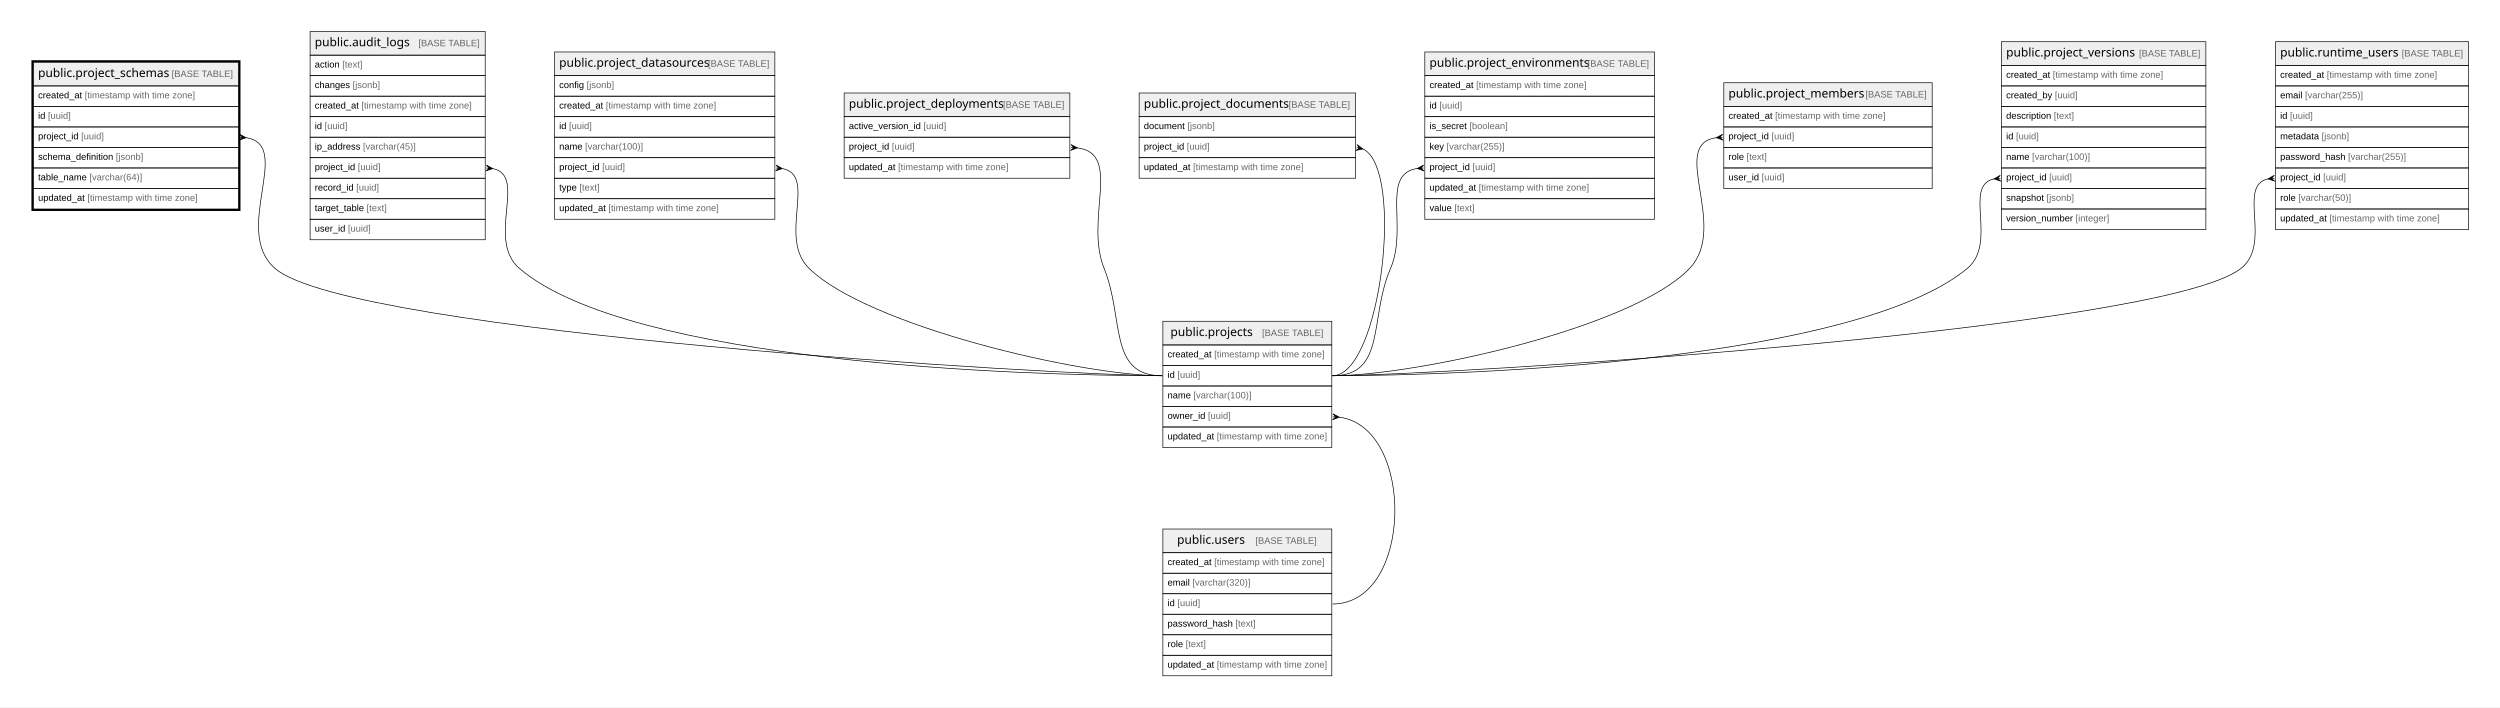
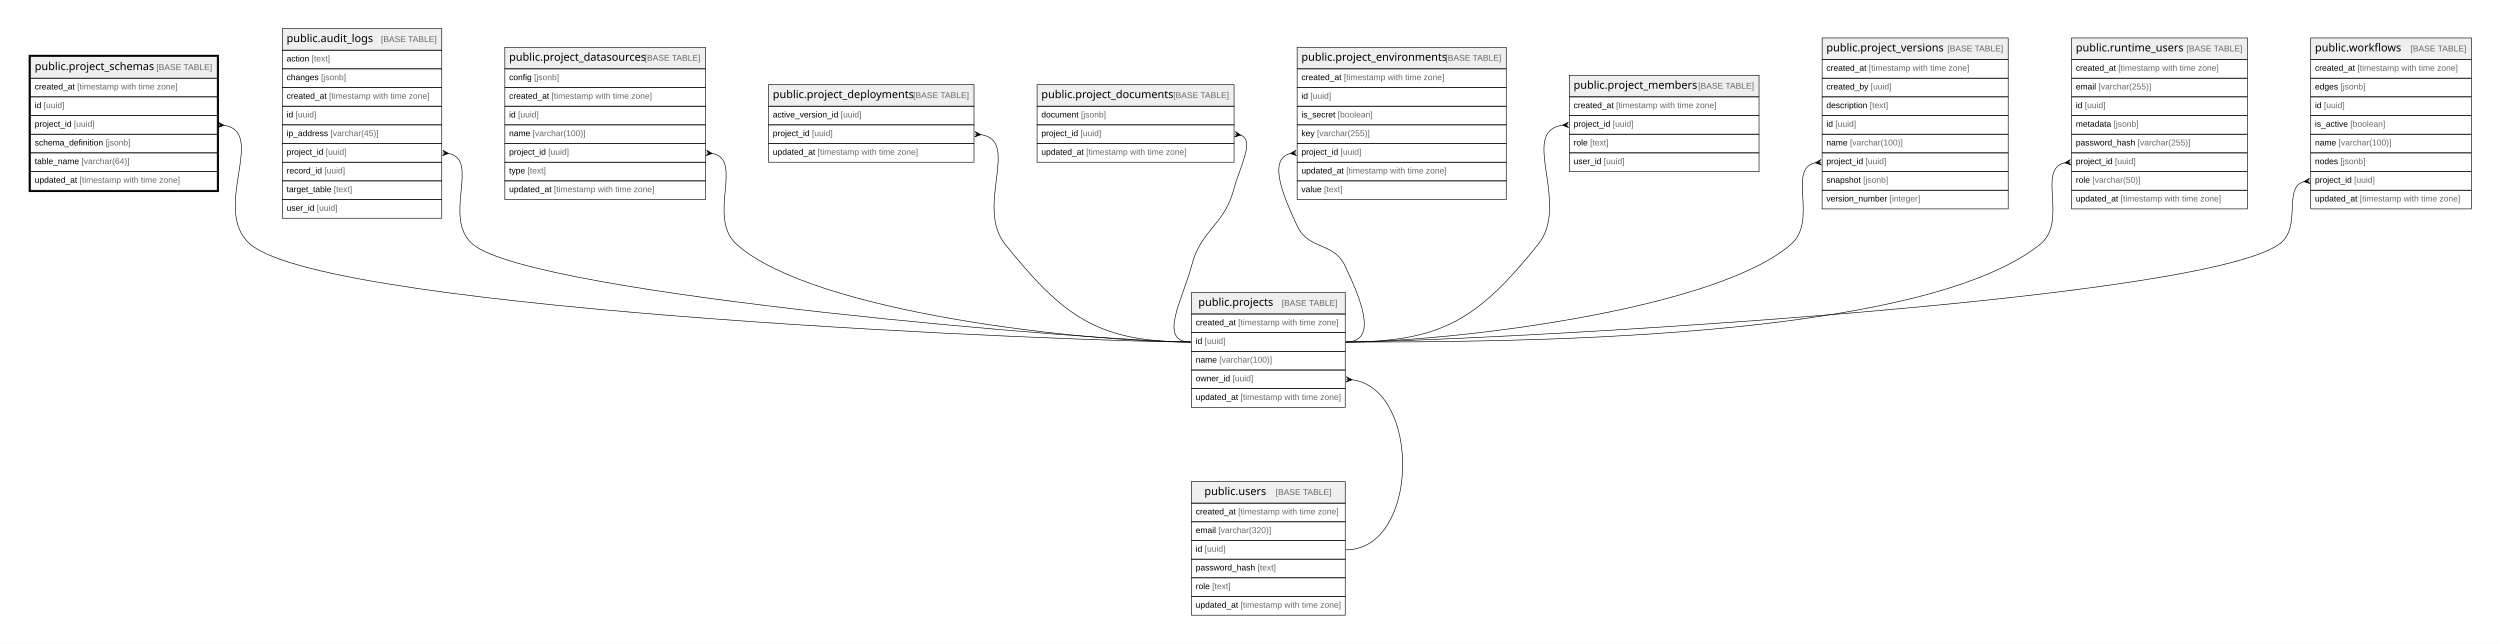
- <svg xmlns="http://www.w3.org/2000/svg" width="3754pt" height="1062pt" viewBox="0.00 0.00 3754.35 1062.00">
+ <svg xmlns="http://www.w3.org/2000/svg" width="4124pt" height="1062pt" viewBox="0.00 0.00 4123.85 1062.00">
  <g id="graph0" class="graph" transform="scale(1 1) rotate(0) translate(4 1058)">
-     <polygon fill="white" stroke="none" points="-4,4 -4,-1058 3750.35,-1058 3750.35,4 -4,4" />
+     <polygon fill="white" stroke="none" points="-4,4 -4,-1058 4119.85,-1058 4119.85,4 -4,4" />
    <g id="node1" class="node">
      <polygon fill="#efefef" stroke="none" points="46.2,-929 46.2,-964.6 354.13,-964.6 354.13,-929 46.2,-929" />
      <polygon fill="none" stroke="black" points="46.2,-929 46.2,-964.6 354.13,-964.6 354.13,-929 46.2,-929" />
      <text text-anchor="start" x="53.2" y="-942.4" font-family="Arial Bold" font-size="18.00">public.project_schemas</text>
      <text text-anchor="start" x="222.64" y="-942.4" font-family="Arial" font-size="14.00">    </text>
      <text text-anchor="start" x="253.76" y="-942.4" font-family="Arial" font-size="14.00" fill="#666666">[BASE TABLE]</text>
      <polygon fill="none" stroke="black" points="46.2,-898.2 46.2,-929 354.13,-929 354.13,-898.2 46.2,-898.2" />
      <text text-anchor="start" x="53.2" y="-910.4" font-family="Arial" font-size="14.00">created_at </text>
      <text text-anchor="start" x="123.25" y="-910.4" font-family="Arial" font-size="14.00" fill="#666666">[timestamp with time zone]</text>
      <polygon fill="none" stroke="black" points="46.2,-867.4 46.2,-898.2 354.13,-898.2 354.13,-867.4 46.2,-867.4" />
      <text text-anchor="start" x="53.2" y="-879.6" font-family="Arial" font-size="14.00">id </text>
      <text text-anchor="start" x="67.99" y="-879.6" font-family="Arial" font-size="14.00" fill="#666666">[uuid]</text>
      <polygon fill="none" stroke="black" points="46.2,-836.6 46.2,-867.4 354.13,-867.4 354.13,-836.6 46.2,-836.6" />
      <text text-anchor="start" x="53.2" y="-848.8" font-family="Arial" font-size="14.00">project_id </text>
      <text text-anchor="start" x="117.79" y="-848.8" font-family="Arial" font-size="14.00" fill="#666666">[uuid]</text>
      <polygon fill="none" stroke="black" points="46.2,-805.8 46.2,-836.6 354.13,-836.6 354.13,-805.8 46.2,-805.8" />
      <text text-anchor="start" x="53.2" y="-818" font-family="Arial" font-size="14.00">schema_definition </text>
      <text text-anchor="start" x="169.94" y="-818" font-family="Arial" font-size="14.00" fill="#666666">[jsonb]</text>
      <polygon fill="none" stroke="black" points="46.2,-775 46.2,-805.8 354.13,-805.8 354.13,-775 46.2,-775" />
      <text text-anchor="start" x="53.2" y="-787.2" font-family="Arial" font-size="14.00">table_name </text>
      <text text-anchor="start" x="130.25" y="-787.2" font-family="Arial" font-size="14.00" fill="#666666">[varchar(64)]</text>
      <polygon fill="none" stroke="black" points="46.2,-744.2 46.2,-775 354.13,-775 354.13,-744.2 46.2,-744.2" />
      <text text-anchor="start" x="53.2" y="-756.4" font-family="Arial" font-size="14.00">updated_at </text>
      <text text-anchor="start" x="127.16" y="-756.4" font-family="Arial" font-size="14.00" fill="#666666">[timestamp with time zone]</text>
      <polygon fill="none" stroke="black" stroke-width="3" points="44.7,-742.7 44.7,-966.1 355.63,-966.1 355.63,-742.7 44.7,-742.7" />
    </g>
    <g id="node2" class="node">
-       <polygon fill="#efefef" stroke="none" points="1742.33,-540 1742.33,-575.6 1996.01,-575.6 1996.01,-540 1742.33,-540" />
-       <polygon fill="none" stroke="black" points="1742.33,-540 1742.33,-575.6 1996.01,-575.6 1996.01,-540 1742.33,-540" />
-       <text text-anchor="start" x="1753.69" y="-553.4" font-family="Arial Bold" font-size="18.00">public.projects</text>
-       <text text-anchor="start" x="1860.16" y="-553.4" font-family="Arial" font-size="14.00">    </text>
-       <text text-anchor="start" x="1891.27" y="-553.4" font-family="Arial" font-size="14.00" fill="#666666">[BASE TABLE]</text>
-       <polygon fill="none" stroke="black" points="1742.33,-509.2 1742.33,-540 1996.01,-540 1996.01,-509.2 1742.33,-509.2" />
-       <text text-anchor="start" x="1749.33" y="-521.4" font-family="Arial" font-size="14.00">created_at </text>
-       <text text-anchor="start" x="1819.37" y="-521.4" font-family="Arial" font-size="14.00" fill="#666666">[timestamp with time zone]</text>
-       <polygon fill="none" stroke="black" points="1742.33,-478.4 1742.33,-509.2 1996.01,-509.2 1996.01,-478.4 1742.33,-478.4" />
-       <text text-anchor="start" x="1749.33" y="-490.6" font-family="Arial" font-size="14.00">id </text>
-       <text text-anchor="start" x="1764.11" y="-490.6" font-family="Arial" font-size="14.00" fill="#666666">[uuid]</text>
-       <polygon fill="none" stroke="black" points="1742.33,-447.6 1742.33,-478.4 1996.01,-478.4 1996.01,-447.6 1742.33,-447.6" />
-       <text text-anchor="start" x="1749.33" y="-459.8" font-family="Arial" font-size="14.00">name </text>
-       <text text-anchor="start" x="1788.24" y="-459.8" font-family="Arial" font-size="14.00" fill="#666666">[varchar(100)]</text>
-       <polygon fill="none" stroke="black" points="1742.33,-416.8 1742.33,-447.6 1996.01,-447.6 1996.01,-416.8 1742.33,-416.8" />
-       <text text-anchor="start" x="1749.33" y="-429" font-family="Arial" font-size="14.00">owner_id </text>
-       <text text-anchor="start" x="1810.03" y="-429" font-family="Arial" font-size="14.00" fill="#666666">[uuid]</text>
-       <polygon fill="none" stroke="black" points="1742.33,-386 1742.33,-416.8 1996.01,-416.8 1996.01,-386 1742.33,-386" />
-       <text text-anchor="start" x="1749.33" y="-398.2" font-family="Arial" font-size="14.00">updated_at </text>
-       <text text-anchor="start" x="1823.28" y="-398.2" font-family="Arial" font-size="14.00" fill="#666666">[timestamp with time zone]</text>
+       <polygon fill="#efefef" stroke="none" points="1961.33,-540 1961.33,-575.6 2215.01,-575.6 2215.01,-540 1961.33,-540" />
+       <polygon fill="none" stroke="black" points="1961.33,-540 1961.33,-575.6 2215.01,-575.6 2215.01,-540 1961.33,-540" />
+       <text text-anchor="start" x="1972.69" y="-553.4" font-family="Arial Bold" font-size="18.00">public.projects</text>
+       <text text-anchor="start" x="2079.16" y="-553.4" font-family="Arial" font-size="14.00">    </text>
+       <text text-anchor="start" x="2110.27" y="-553.4" font-family="Arial" font-size="14.00" fill="#666666">[BASE TABLE]</text>
+       <polygon fill="none" stroke="black" points="1961.33,-509.2 1961.33,-540 2215.01,-540 2215.01,-509.2 1961.33,-509.2" />
+       <text text-anchor="start" x="1968.33" y="-521.4" font-family="Arial" font-size="14.00">created_at </text>
+       <text text-anchor="start" x="2038.37" y="-521.4" font-family="Arial" font-size="14.00" fill="#666666">[timestamp with time zone]</text>
+       <polygon fill="none" stroke="black" points="1961.33,-478.4 1961.33,-509.2 2215.01,-509.2 2215.01,-478.4 1961.33,-478.4" />
+       <text text-anchor="start" x="1968.33" y="-490.6" font-family="Arial" font-size="14.00">id </text>
+       <text text-anchor="start" x="1983.11" y="-490.6" font-family="Arial" font-size="14.00" fill="#666666">[uuid]</text>
+       <polygon fill="none" stroke="black" points="1961.33,-447.6 1961.33,-478.4 2215.01,-478.4 2215.01,-447.6 1961.33,-447.6" />
+       <text text-anchor="start" x="1968.33" y="-459.8" font-family="Arial" font-size="14.00">name </text>
+       <text text-anchor="start" x="2007.24" y="-459.8" font-family="Arial" font-size="14.00" fill="#666666">[varchar(100)]</text>
+       <polygon fill="none" stroke="black" points="1961.33,-416.8 1961.33,-447.6 2215.01,-447.6 2215.01,-416.8 1961.33,-416.8" />
+       <text text-anchor="start" x="1968.33" y="-429" font-family="Arial" font-size="14.00">owner_id </text>
+       <text text-anchor="start" x="2029.03" y="-429" font-family="Arial" font-size="14.00" fill="#666666">[uuid]</text>
+       <polygon fill="none" stroke="black" points="1961.33,-386 1961.33,-416.8 2215.01,-416.8 2215.01,-386 1961.33,-386" />
+       <text text-anchor="start" x="1968.33" y="-398.2" font-family="Arial" font-size="14.00">updated_at </text>
+       <text text-anchor="start" x="2042.28" y="-398.2" font-family="Arial" font-size="14.00" fill="#666666">[timestamp with time zone]</text>
    </g>
    <g id="edge1" class="edge">
-       <path fill="none" stroke="black" d="M365.35,-851.32C437.64,-840.82 343.18,-711.73 409.17,-654.8 522.06,-557.41 1592.23,-493.8 1741.33,-493.8" />
+       <path fill="none" stroke="black" d="M365.35,-851.32C437.6,-840.78 342.7,-711.17 409.17,-654.8 541.32,-542.72 1787.05,-493.8 1960.33,-493.8" />
      <polygon fill="black" stroke="black" points="365.45,-851.31 355.17,-847.49 360.12,-851.67 355.8,-851.96 355.8,-851.96 355.8,-851.96 360.12,-851.67 355.77,-856.47 365.45,-851.31" />
    </g>
-     <g id="node11" class="node">
-       <polygon fill="#efefef" stroke="none" points="1742.33,-228 1742.33,-263.6 1996.01,-263.6 1996.01,-228 1742.33,-228" />
-       <polygon fill="none" stroke="black" points="1742.33,-228 1742.33,-263.6 1996.01,-263.6 1996.01,-228 1742.33,-228" />
-       <text text-anchor="start" x="1763.68" y="-241.4" font-family="Arial Bold" font-size="18.00">public.users</text>
-       <text text-anchor="start" x="1850.16" y="-241.4" font-family="Arial" font-size="14.00">    </text>
-       <text text-anchor="start" x="1881.28" y="-241.4" font-family="Arial" font-size="14.00" fill="#666666">[BASE TABLE]</text>
-       <polygon fill="none" stroke="black" points="1742.33,-197.2 1742.33,-228 1996.01,-228 1996.01,-197.2 1742.33,-197.2" />
-       <text text-anchor="start" x="1749.33" y="-209.4" font-family="Arial" font-size="14.00">created_at </text>
-       <text text-anchor="start" x="1819.37" y="-209.4" font-family="Arial" font-size="14.00" fill="#666666">[timestamp with time zone]</text>
-       <polygon fill="none" stroke="black" points="1742.33,-166.4 1742.33,-197.2 1996.01,-197.2 1996.01,-166.4 1742.33,-166.4" />
-       <text text-anchor="start" x="1749.33" y="-178.6" font-family="Arial" font-size="14.00">email </text>
-       <text text-anchor="start" x="1786.67" y="-178.6" font-family="Arial" font-size="14.00" fill="#666666">[varchar(320)]</text>
-       <polygon fill="none" stroke="black" points="1742.33,-135.6 1742.33,-166.4 1996.01,-166.4 1996.01,-135.6 1742.33,-135.6" />
-       <text text-anchor="start" x="1749.33" y="-147.8" font-family="Arial" font-size="14.00">id </text>
-       <text text-anchor="start" x="1764.11" y="-147.8" font-family="Arial" font-size="14.00" fill="#666666">[uuid]</text>
-       <polygon fill="none" stroke="black" points="1742.33,-104.8 1742.33,-135.6 1996.01,-135.6 1996.01,-104.8 1742.33,-104.8" />
-       <text text-anchor="start" x="1749.33" y="-117" font-family="Arial" font-size="14.00">password_hash </text>
-       <text text-anchor="start" x="1851.28" y="-117" font-family="Arial" font-size="14.00" fill="#666666">[text]</text>
-       <polygon fill="none" stroke="black" points="1742.33,-74 1742.33,-104.8 1996.01,-104.8 1996.01,-74 1742.33,-74" />
-       <text text-anchor="start" x="1749.33" y="-86.2" font-family="Arial" font-size="14.00">role </text>
-       <text text-anchor="start" x="1776.56" y="-86.2" font-family="Arial" font-size="14.00" fill="#666666">[text]</text>
-       <polygon fill="none" stroke="black" points="1742.33,-43.2 1742.33,-74 1996.01,-74 1996.01,-43.2 1742.33,-43.2" />
-       <text text-anchor="start" x="1749.33" y="-55.4" font-family="Arial" font-size="14.00">updated_at </text>
-       <text text-anchor="start" x="1823.28" y="-55.4" font-family="Arial" font-size="14.00" fill="#666666">[timestamp with time zone]</text>
-     </g>
-     <g id="edge10" class="edge">
-       <path fill="none" stroke="black" d="M2007.33,-431.54C2121.89,-416.5 2118.45,-151 1997.01,-151" />
-       <polygon fill="black" stroke="black" points="2007.32,-431.54 1997.05,-427.69 2002,-431.88 1997.68,-432.16 1997.68,-432.16 1997.68,-432.16 2002,-431.88 1997.63,-436.67 2007.32,-431.54" />
+     <g id="node12" class="node">
+       <polygon fill="#efefef" stroke="none" points="1961.33,-228 1961.33,-263.6 2215.01,-263.6 2215.01,-228 1961.33,-228" />
+       <polygon fill="none" stroke="black" points="1961.33,-228 1961.33,-263.6 2215.01,-263.6 2215.01,-228 1961.33,-228" />
+       <text text-anchor="start" x="1982.68" y="-241.4" font-family="Arial Bold" font-size="18.00">public.users</text>
+       <text text-anchor="start" x="2069.16" y="-241.4" font-family="Arial" font-size="14.00">    </text>
+       <text text-anchor="start" x="2100.28" y="-241.4" font-family="Arial" font-size="14.00" fill="#666666">[BASE TABLE]</text>
+       <polygon fill="none" stroke="black" points="1961.33,-197.2 1961.33,-228 2215.01,-228 2215.01,-197.2 1961.33,-197.2" />
+       <text text-anchor="start" x="1968.33" y="-209.4" font-family="Arial" font-size="14.00">created_at </text>
+       <text text-anchor="start" x="2038.37" y="-209.4" font-family="Arial" font-size="14.00" fill="#666666">[timestamp with time zone]</text>
+       <polygon fill="none" stroke="black" points="1961.33,-166.4 1961.33,-197.2 2215.01,-197.2 2215.01,-166.4 1961.33,-166.4" />
+       <text text-anchor="start" x="1968.33" y="-178.6" font-family="Arial" font-size="14.00">email </text>
+       <text text-anchor="start" x="2005.67" y="-178.6" font-family="Arial" font-size="14.00" fill="#666666">[varchar(320)]</text>
+       <polygon fill="none" stroke="black" points="1961.33,-135.6 1961.33,-166.4 2215.01,-166.4 2215.01,-135.6 1961.33,-135.6" />
+       <text text-anchor="start" x="1968.33" y="-147.8" font-family="Arial" font-size="14.00">id </text>
+       <text text-anchor="start" x="1983.11" y="-147.8" font-family="Arial" font-size="14.00" fill="#666666">[uuid]</text>
+       <polygon fill="none" stroke="black" points="1961.33,-104.8 1961.33,-135.6 2215.01,-135.6 2215.01,-104.8 1961.33,-104.8" />
+       <text text-anchor="start" x="1968.33" y="-117" font-family="Arial" font-size="14.00">password_hash </text>
+       <text text-anchor="start" x="2070.28" y="-117" font-family="Arial" font-size="14.00" fill="#666666">[text]</text>
+       <polygon fill="none" stroke="black" points="1961.33,-74 1961.33,-104.8 2215.01,-104.8 2215.01,-74 1961.33,-74" />
+       <text text-anchor="start" x="1968.33" y="-86.2" font-family="Arial" font-size="14.00">role </text>
+       <text text-anchor="start" x="1995.56" y="-86.2" font-family="Arial" font-size="14.00" fill="#666666">[text]</text>
+       <polygon fill="none" stroke="black" points="1961.33,-43.2 1961.33,-74 2215.01,-74 2215.01,-43.2 1961.33,-43.2" />
+       <text text-anchor="start" x="1968.33" y="-55.4" font-family="Arial" font-size="14.00">updated_at </text>
+       <text text-anchor="start" x="2042.28" y="-55.4" font-family="Arial" font-size="14.00" fill="#666666">[timestamp with time zone]</text>
+     </g>
+     <g id="edge11" class="edge">
+       <path fill="none" stroke="black" d="M2226.33,-431.54C2340.89,-416.5 2337.45,-151 2216.01,-151" />
+       <polygon fill="black" stroke="black" points="2226.32,-431.54 2216.05,-427.69 2221,-431.88 2216.68,-432.16 2216.68,-432.16 2216.68,-432.16 2221,-431.88 2216.63,-436.67 2226.32,-431.54" />
    </g>
    <g id="node3" class="node">
      <polygon fill="#efefef" stroke="none" points="461.68,-975.2 461.68,-1010.8 724.66,-1010.8 724.66,-975.2 461.68,-975.2" />
      <polygon fill="none" stroke="black" points="461.68,-975.2 461.68,-1010.8 724.66,-1010.8 724.66,-975.2 461.68,-975.2" />
      <text text-anchor="start" x="468.68" y="-988.6" font-family="Arial Bold" font-size="18.00">public.audit_logs</text>
      <text text-anchor="start" x="593.17" y="-988.6" font-family="Arial" font-size="14.00">    </text>
      <text text-anchor="start" x="624.28" y="-988.6" font-family="Arial" font-size="14.00" fill="#666666">[BASE TABLE]</text>
      <polygon fill="none" stroke="black" points="461.68,-944.4 461.68,-975.2 724.66,-975.2 724.66,-944.4 461.68,-944.4" />
      <text text-anchor="start" x="468.68" y="-956.6" font-family="Arial" font-size="14.00">action </text>
      <text text-anchor="start" x="509.93" y="-956.6" font-family="Arial" font-size="14.00" fill="#666666">[text]</text>
      <polygon fill="none" stroke="black" points="461.68,-913.6 461.68,-944.4 724.66,-944.4 724.66,-913.6 461.68,-913.6" />
      <text text-anchor="start" x="468.68" y="-925.8" font-family="Arial" font-size="14.00">changes </text>
      <text text-anchor="start" x="525.5" y="-925.8" font-family="Arial" font-size="14.00" fill="#666666">[jsonb]</text>
      <polygon fill="none" stroke="black" points="461.68,-882.8 461.68,-913.6 724.66,-913.6 724.66,-882.8 461.68,-882.8" />
      <text text-anchor="start" x="468.68" y="-895" font-family="Arial" font-size="14.00">created_at </text>
      <text text-anchor="start" x="538.73" y="-895" font-family="Arial" font-size="14.00" fill="#666666">[timestamp with time zone]</text>
      <polygon fill="none" stroke="black" points="461.68,-852 461.68,-882.8 724.66,-882.8 724.66,-852 461.68,-852" />
      <text text-anchor="start" x="468.68" y="-864.2" font-family="Arial" font-size="14.00">id </text>
      <text text-anchor="start" x="483.46" y="-864.2" font-family="Arial" font-size="14.00" fill="#666666">[uuid]</text>
      <polygon fill="none" stroke="black" points="461.68,-821.2 461.68,-852 724.66,-852 724.66,-821.2 461.68,-821.2" />
      <text text-anchor="start" x="468.68" y="-833.4" font-family="Arial" font-size="14.00">ip_address </text>
      <text text-anchor="start" x="541.06" y="-833.4" font-family="Arial" font-size="14.00" fill="#666666">[varchar(45)]</text>
      <polygon fill="none" stroke="black" points="461.68,-790.4 461.68,-821.2 724.66,-821.2 724.66,-790.4 461.68,-790.4" />
      <text text-anchor="start" x="468.68" y="-802.6" font-family="Arial" font-size="14.00">project_id </text>
      <text text-anchor="start" x="533.27" y="-802.6" font-family="Arial" font-size="14.00" fill="#666666">[uuid]</text>
      <polygon fill="none" stroke="black" points="461.68,-759.6 461.68,-790.4 724.66,-790.4 724.66,-759.6 461.68,-759.6" />
      <text text-anchor="start" x="468.68" y="-771.8" font-family="Arial" font-size="14.00">record_id </text>
      <text text-anchor="start" x="530.93" y="-771.8" font-family="Arial" font-size="14.00" fill="#666666">[uuid]</text>
      <polygon fill="none" stroke="black" points="461.68,-728.8 461.68,-759.6 724.66,-759.6 724.66,-728.8 461.68,-728.8" />
      <text text-anchor="start" x="468.68" y="-741" font-family="Arial" font-size="14.00">target_table </text>
      <text text-anchor="start" x="546.51" y="-741" font-family="Arial" font-size="14.00" fill="#666666">[text]</text>
      <polygon fill="none" stroke="black" points="461.68,-698 461.68,-728.8 724.66,-728.8 724.66,-698 461.68,-698" />
      <text text-anchor="start" x="468.68" y="-710.2" font-family="Arial" font-size="14.00">user_id </text>
      <text text-anchor="start" x="518.48" y="-710.2" font-family="Arial" font-size="14.00" fill="#666666">[uuid]</text>
    </g>
    <g id="edge2" class="edge">
-       <path fill="none" stroke="black" d="M736.01,-804.88C788.7,-794.49 725.29,-698.23 776.17,-654.8 941.54,-513.62 1523.88,-493.8 1741.33,-493.8" />
-       <polygon fill="black" stroke="black" points="735.95,-804.89 725.59,-801.29 730.64,-805.36 726.32,-805.74 726.32,-805.74 726.32,-805.74 730.64,-805.36 726.39,-810.25 735.95,-804.89" />
+       <path fill="none" stroke="black" d="M736,-804.88C788.63,-794.4 724.64,-697.46 776.17,-654.8 878.44,-570.12 1827.54,-493.8 1960.33,-493.8" />
+       <polygon fill="black" stroke="black" points="735.95,-804.88 725.59,-801.29 730.64,-805.36 726.32,-805.74 726.32,-805.74 726.32,-805.74 730.64,-805.36 726.39,-810.25 735.95,-804.88" />
    </g>
    <g id="node4" class="node">
      <polygon fill="#efefef" stroke="none" points="828.71,-944.4 828.71,-980 1159.63,-980 1159.63,-944.4 828.71,-944.4" />
      <polygon fill="none" stroke="black" points="828.71,-944.4 828.71,-980 1159.63,-980 1159.63,-944.4 828.71,-944.4" />
      <text text-anchor="start" x="835.71" y="-957.8" font-family="Arial Bold" font-size="18.00">public.project_datasources</text>
      <text text-anchor="start" x="1028.14" y="-957.8" font-family="Arial" font-size="14.00">    </text>
      <text text-anchor="start" x="1059.25" y="-957.8" font-family="Arial" font-size="14.00" fill="#666666">[BASE TABLE]</text>
      <polygon fill="none" stroke="black" points="828.71,-913.6 828.71,-944.4 1159.63,-944.4 1159.63,-913.6 828.71,-913.6" />
      <text text-anchor="start" x="835.71" y="-925.8" font-family="Arial" font-size="14.00">config </text>
      <text text-anchor="start" x="876.96" y="-925.8" font-family="Arial" font-size="14.00" fill="#666666">[jsonb]</text>
      <polygon fill="none" stroke="black" points="828.71,-882.8 828.71,-913.6 1159.63,-913.6 1159.63,-882.8 828.71,-882.8" />
      <text text-anchor="start" x="835.71" y="-895" font-family="Arial" font-size="14.00">created_at </text>
      <text text-anchor="start" x="905.76" y="-895" font-family="Arial" font-size="14.00" fill="#666666">[timestamp with time zone]</text>
      <polygon fill="none" stroke="black" points="828.71,-852 828.71,-882.8 1159.63,-882.8 1159.63,-852 828.71,-852" />
      <text text-anchor="start" x="835.71" y="-864.2" font-family="Arial" font-size="14.00">id </text>
      <text text-anchor="start" x="850.49" y="-864.2" font-family="Arial" font-size="14.00" fill="#666666">[uuid]</text>
      <polygon fill="none" stroke="black" points="828.71,-821.2 828.71,-852 1159.63,-852 1159.63,-821.2 828.71,-821.2" />
      <text text-anchor="start" x="835.71" y="-833.4" font-family="Arial" font-size="14.00">name </text>
      <text text-anchor="start" x="874.62" y="-833.4" font-family="Arial" font-size="14.00" fill="#666666">[varchar(100)]</text>
      <polygon fill="none" stroke="black" points="828.71,-790.4 828.71,-821.2 1159.63,-821.2 1159.63,-790.4 828.71,-790.4" />
      <text text-anchor="start" x="835.71" y="-802.6" font-family="Arial" font-size="14.00">project_id </text>
      <text text-anchor="start" x="900.3" y="-802.6" font-family="Arial" font-size="14.00" fill="#666666">[uuid]</text>
      <polygon fill="none" stroke="black" points="828.71,-759.6 828.71,-790.4 1159.63,-790.4 1159.63,-759.6 828.71,-759.6" />
      <text text-anchor="start" x="835.71" y="-771.8" font-family="Arial" font-size="14.00">type </text>
      <text text-anchor="start" x="866.06" y="-771.8" font-family="Arial" font-size="14.00" fill="#666666">[text]</text>
      <polygon fill="none" stroke="black" points="828.71,-728.8 828.71,-759.6 1159.63,-759.6 1159.63,-728.8 828.71,-728.8" />
      <text text-anchor="start" x="835.71" y="-741" font-family="Arial" font-size="14.00">updated_at </text>
      <text text-anchor="start" x="909.67" y="-741" font-family="Arial" font-size="14.00" fill="#666666">[timestamp with time zone]</text>
    </g>
    <g id="edge3" class="edge">
-       <path fill="none" stroke="black" d="M1171.01,-804.91C1224,-794.84 1163.2,-701.43 1211.17,-654.8 1299.45,-568.97 1618.2,-493.8 1741.33,-493.8" />
-       <polygon fill="black" stroke="black" points="1170.92,-804.92 1160.58,-801.29 1165.61,-805.37 1161.29,-805.74 1161.29,-805.74 1161.29,-805.74 1165.61,-805.37 1161.34,-810.26 1170.92,-804.92" />
+       <path fill="none" stroke="black" d="M1170.99,-804.89C1223.79,-794.61 1161.3,-699.4 1211.17,-654.8 1338.08,-541.28 1790.05,-493.8 1960.33,-493.8" />
+       <polygon fill="black" stroke="black" points="1170.92,-804.9 1160.57,-801.29 1165.61,-805.36 1161.29,-805.74 1161.29,-805.74 1161.29,-805.74 1165.61,-805.36 1161.35,-810.25 1170.92,-804.9" />
    </g>
    <g id="node5" class="node">
      <polygon fill="#efefef" stroke="none" points="1263.7,-882.8 1263.7,-918.4 1602.64,-918.4 1602.64,-882.8 1263.7,-882.8" />
      <polygon fill="none" stroke="black" points="1263.7,-882.8 1263.7,-918.4 1602.64,-918.4 1602.64,-882.8 1263.7,-882.8" />
      <text text-anchor="start" x="1270.7" y="-896.2" font-family="Arial Bold" font-size="18.00">public.project_deployments</text>
      <text text-anchor="start" x="1471.15" y="-896.2" font-family="Arial" font-size="14.00">    </text>
      <text text-anchor="start" x="1502.27" y="-896.2" font-family="Arial" font-size="14.00" fill="#666666">[BASE TABLE]</text>
      <polygon fill="none" stroke="black" points="1263.7,-852 1263.7,-882.8 1602.64,-882.8 1602.64,-852 1263.7,-852" />
      <text text-anchor="start" x="1270.7" y="-864.2" font-family="Arial" font-size="14.00">active_version_id </text>
      <text text-anchor="start" x="1382.76" y="-864.2" font-family="Arial" font-size="14.00" fill="#666666">[uuid]</text>
      <polygon fill="none" stroke="black" points="1263.7,-821.2 1263.7,-852 1602.64,-852 1602.64,-821.2 1263.7,-821.2" />
      <text text-anchor="start" x="1270.7" y="-833.4" font-family="Arial" font-size="14.00">project_id </text>
      <text text-anchor="start" x="1335.29" y="-833.4" font-family="Arial" font-size="14.00" fill="#666666">[uuid]</text>
      <polygon fill="none" stroke="black" points="1263.7,-790.4 1263.7,-821.2 1602.64,-821.2 1602.64,-790.4 1263.7,-790.4" />
      <text text-anchor="start" x="1270.7" y="-802.6" font-family="Arial" font-size="14.00">updated_at </text>
      <text text-anchor="start" x="1344.65" y="-802.6" font-family="Arial" font-size="14.00" fill="#666666">[timestamp with time zone]</text>
    </g>
    <g id="edge4" class="edge">
-       <path fill="none" stroke="black" d="M1613.64,-836.03C1682.12,-827.71 1624.13,-729.23 1654.17,-654.8 1684.62,-579.35 1659.96,-493.8 1741.33,-493.8" />
-       <polygon fill="black" stroke="black" points="1613.96,-836.02 1603.72,-832.09 1608.63,-836.32 1604.31,-836.56 1604.31,-836.56 1604.31,-836.56 1608.63,-836.32 1604.23,-841.07 1613.96,-836.02" />
+       <path fill="none" stroke="black" d="M1613.94,-835.91C1680.05,-826.23 1603.87,-717.14 1654.17,-654.8 1750.7,-535.15 1806.59,-493.8 1960.33,-493.8" />
+       <polygon fill="black" stroke="black" points="1613.95,-835.91 1603.67,-832.09 1608.63,-836.27 1604.3,-836.56 1604.3,-836.56 1604.3,-836.56 1608.63,-836.27 1604.27,-841.07 1613.95,-835.91" />
    </g>
    <g id="node6" class="node">
      <polygon fill="#efefef" stroke="none" points="1706.7,-882.8 1706.7,-918.4 2031.64,-918.4 2031.64,-882.8 1706.7,-882.8" />
      <polygon fill="none" stroke="black" points="1706.7,-882.8 1706.7,-918.4 2031.64,-918.4 2031.64,-882.8 1706.7,-882.8" />
      <text text-anchor="start" x="1713.7" y="-896.2" font-family="Arial Bold" font-size="18.00">public.project_documents</text>
      <text text-anchor="start" x="1900.15" y="-896.2" font-family="Arial" font-size="14.00">    </text>
      <text text-anchor="start" x="1931.26" y="-896.2" font-family="Arial" font-size="14.00" fill="#666666">[BASE TABLE]</text>
      <polygon fill="none" stroke="black" points="1706.7,-852 1706.7,-882.8 2031.64,-882.8 2031.64,-852 1706.7,-852" />
      <text text-anchor="start" x="1713.7" y="-864.2" font-family="Arial" font-size="14.00">document </text>
      <text text-anchor="start" x="1779.07" y="-864.2" font-family="Arial" font-size="14.00" fill="#666666">[jsonb]</text>
      <polygon fill="none" stroke="black" points="1706.7,-821.2 1706.7,-852 2031.64,-852 2031.64,-821.2 1706.7,-821.2" />
      <text text-anchor="start" x="1713.7" y="-833.4" font-family="Arial" font-size="14.00">project_id </text>
      <text text-anchor="start" x="1778.29" y="-833.4" font-family="Arial" font-size="14.00" fill="#666666">[uuid]</text>
      <polygon fill="none" stroke="black" points="1706.7,-790.4 1706.7,-821.2 2031.64,-821.2 2031.64,-790.4 1706.7,-790.4" />
      <text text-anchor="start" x="1713.7" y="-802.6" font-family="Arial" font-size="14.00">updated_at </text>
      <text text-anchor="start" x="1787.65" y="-802.6" font-family="Arial" font-size="14.00" fill="#666666">[timestamp with time zone]</text>
    </g>
    <g id="edge5" class="edge">
-       <path fill="none" stroke="black" d="M2042.67,-834.41C2105.79,-805.22 2070.01,-493.8 1997.01,-493.8" />
-       <polygon fill="black" stroke="black" points="2042.73,-834.4 2032,-832.13 2037.52,-835.53 2033.29,-836.46 2033.29,-836.46 2033.29,-836.46 2037.52,-835.53 2033.92,-840.93 2042.73,-834.4" />
+       <path fill="none" stroke="black" d="M2042.66,-835.09C2066.36,-826.38 2040.68,-781.74 2031.64,-747.2 2015.16,-684.26 1977.71,-681.77 1961.33,-618.8 1947.34,-565.03 1904.77,-493.8 1960.33,-493.8" />
+       <polygon fill="black" stroke="black" points="2042.86,-835.06 2032.3,-832.1 2037.58,-835.85 2033.3,-836.5 2033.3,-836.5 2033.3,-836.5 2037.58,-835.85 2033.64,-841 2042.86,-835.06" />
    </g>
    <g id="node7" class="node">
      <polygon fill="#efefef" stroke="none" points="2135.7,-944.4 2135.7,-980 2480.63,-980 2480.63,-944.4 2135.7,-944.4" />
      <polygon fill="none" stroke="black" points="2135.7,-944.4 2135.7,-980 2480.63,-980 2480.63,-944.4 2135.7,-944.4" />
      <text text-anchor="start" x="2142.7" y="-957.8" font-family="Arial Bold" font-size="18.00">public.project_environments</text>
      <text text-anchor="start" x="2349.15" y="-957.8" font-family="Arial" font-size="14.00">    </text>
      <text text-anchor="start" x="2380.26" y="-957.8" font-family="Arial" font-size="14.00" fill="#666666">[BASE TABLE]</text>
      <polygon fill="none" stroke="black" points="2135.7,-913.6 2135.7,-944.4 2480.63,-944.4 2480.63,-913.6 2135.7,-913.6" />
      <text text-anchor="start" x="2142.7" y="-925.8" font-family="Arial" font-size="14.00">created_at </text>
      <text text-anchor="start" x="2212.75" y="-925.8" font-family="Arial" font-size="14.00" fill="#666666">[timestamp with time zone]</text>
      <polygon fill="none" stroke="black" points="2135.7,-882.8 2135.7,-913.6 2480.63,-913.6 2480.63,-882.8 2135.7,-882.8" />
      <text text-anchor="start" x="2142.7" y="-895" font-family="Arial" font-size="14.00">id </text>
      <text text-anchor="start" x="2157.49" y="-895" font-family="Arial" font-size="14.00" fill="#666666">[uuid]</text>
      <polygon fill="none" stroke="black" points="2135.7,-852 2135.7,-882.8 2480.63,-882.8 2480.63,-852 2135.7,-852" />
      <text text-anchor="start" x="2142.7" y="-864.2" font-family="Arial" font-size="14.00">is_secret </text>
      <text text-anchor="start" x="2202.61" y="-864.2" font-family="Arial" font-size="14.00" fill="#666666">[boolean]</text>
      <polygon fill="none" stroke="black" points="2135.7,-821.2 2135.7,-852 2480.63,-852 2480.63,-821.2 2135.7,-821.2" />
      <text text-anchor="start" x="2142.7" y="-833.4" font-family="Arial" font-size="14.00">key </text>
      <text text-anchor="start" x="2168.37" y="-833.4" font-family="Arial" font-size="14.00" fill="#666666">[varchar(255)]</text>
      <polygon fill="none" stroke="black" points="2135.7,-790.4 2135.7,-821.2 2480.63,-821.2 2480.63,-790.4 2135.7,-790.4" />
      <text text-anchor="start" x="2142.7" y="-802.6" font-family="Arial" font-size="14.00">project_id </text>
      <text text-anchor="start" x="2207.29" y="-802.6" font-family="Arial" font-size="14.00" fill="#666666">[uuid]</text>
      <polygon fill="none" stroke="black" points="2135.7,-759.6 2135.7,-790.4 2480.63,-790.4 2480.63,-759.6 2135.7,-759.6" />
      <text text-anchor="start" x="2142.7" y="-771.8" font-family="Arial" font-size="14.00">updated_at </text>
      <text text-anchor="start" x="2216.66" y="-771.8" font-family="Arial" font-size="14.00" fill="#666666">[timestamp with time zone]</text>
      <polygon fill="none" stroke="black" points="2135.7,-728.8 2135.7,-759.6 2480.63,-759.6 2480.63,-728.8 2135.7,-728.8" />
      <text text-anchor="start" x="2142.7" y="-741" font-family="Arial" font-size="14.00">value </text>
      <text text-anchor="start" x="2180.06" y="-741" font-family="Arial" font-size="14.00" fill="#666666">[text]</text>
    </g>
    <g id="edge6" class="edge">
-       <path fill="none" stroke="black" d="M2124.47,-805.1C2068.82,-796.78 2110.86,-716.29 2084.17,-654.8 2051.77,-580.16 2078.38,-493.8 1997.01,-493.8" />
-       <polygon fill="black" stroke="black" points="2124.39,-805.09 2134.06,-810.27 2129.71,-805.46 2134.03,-805.75 2134.03,-805.75 2134.03,-805.75 2129.71,-805.46 2134.67,-801.29 2124.39,-805.09" />
+       <path fill="none" stroke="black" d="M2124.66,-804.77C2085.69,-795.81 2114.56,-730.55 2135.7,-685.6 2155.31,-643.9 2195.4,-660.51 2215.01,-618.8 2238.64,-568.52 2271.56,-493.8 2216.01,-493.8" />
+       <polygon fill="black" stroke="black" points="2124.42,-804.74 2133.91,-810.24 2129.73,-805.29 2134.03,-805.73 2134.03,-805.73 2134.03,-805.73 2129.73,-805.29 2134.83,-801.29 2124.42,-804.74" />
    </g>
    <g id="node8" class="node">
      <polygon fill="#efefef" stroke="none" points="2584.7,-898.2 2584.7,-933.8 2897.63,-933.8 2897.63,-898.2 2584.7,-898.2" />
      <polygon fill="none" stroke="black" points="2584.7,-898.2 2584.7,-933.8 2897.63,-933.8 2897.63,-898.2 2584.7,-898.2" />
      <text text-anchor="start" x="2591.7" y="-911.6" font-family="Arial Bold" font-size="18.00">public.project_members</text>
      <text text-anchor="start" x="2766.14" y="-911.6" font-family="Arial" font-size="14.00">    </text>
      <text text-anchor="start" x="2797.26" y="-911.6" font-family="Arial" font-size="14.00" fill="#666666">[BASE TABLE]</text>
      <polygon fill="none" stroke="black" points="2584.7,-867.4 2584.7,-898.2 2897.63,-898.2 2897.63,-867.4 2584.7,-867.4" />
      <text text-anchor="start" x="2591.7" y="-879.6" font-family="Arial" font-size="14.00">created_at </text>
      <text text-anchor="start" x="2661.75" y="-879.6" font-family="Arial" font-size="14.00" fill="#666666">[timestamp with time zone]</text>
      <polygon fill="none" stroke="black" points="2584.7,-836.6 2584.7,-867.4 2897.63,-867.4 2897.63,-836.6 2584.7,-836.6" />
      <text text-anchor="start" x="2591.7" y="-848.8" font-family="Arial" font-size="14.00">project_id </text>
      <text text-anchor="start" x="2656.29" y="-848.8" font-family="Arial" font-size="14.00" fill="#666666">[uuid]</text>
      <polygon fill="none" stroke="black" points="2584.7,-805.8 2584.7,-836.6 2897.63,-836.6 2897.63,-805.8 2584.7,-805.8" />
      <text text-anchor="start" x="2591.7" y="-818" font-family="Arial" font-size="14.00">role </text>
      <text text-anchor="start" x="2618.93" y="-818" font-family="Arial" font-size="14.00" fill="#666666">[text]</text>
      <polygon fill="none" stroke="black" points="2584.7,-775 2584.7,-805.8 2897.63,-805.8 2897.63,-775 2584.7,-775" />
      <text text-anchor="start" x="2591.7" y="-787.2" font-family="Arial" font-size="14.00">user_id </text>
      <text text-anchor="start" x="2641.51" y="-787.2" font-family="Arial" font-size="14.00" fill="#666666">[uuid]</text>
    </g>
    <g id="edge7" class="edge">
-       <path fill="none" stroke="black" d="M2573.52,-851.35C2501.36,-841.29 2593.25,-717.39 2533.17,-654.8 2447.02,-565.06 2121.41,-493.8 1997.01,-493.8" />
-       <polygon fill="black" stroke="black" points="2573.39,-851.34 2583.08,-856.47 2578.71,-851.68 2583.03,-851.96 2583.03,-851.96 2583.03,-851.96 2578.71,-851.68 2583.65,-847.49 2573.39,-851.34" />
+       <path fill="none" stroke="black" d="M2573.49,-851.37C2500.89,-841.71 2587.45,-722.49 2533.17,-654.8 2434.26,-531.48 2374.09,-493.8 2216.01,-493.8" />
+       <polygon fill="black" stroke="black" points="2573.38,-851.37 2583.09,-856.47 2578.71,-851.69 2583.03,-851.96 2583.03,-851.96 2583.03,-851.96 2578.71,-851.69 2583.64,-847.49 2573.38,-851.37" />
    </g>
    <g id="node9" class="node">
      <polygon fill="#efefef" stroke="none" points="3001.69,-959.8 3001.69,-995.4 3308.64,-995.4 3308.64,-959.8 3001.69,-959.8" />
      <polygon fill="none" stroke="black" points="3001.69,-959.8 3001.69,-995.4 3308.64,-995.4 3308.64,-959.8 3001.69,-959.8" />
      <text text-anchor="start" x="3008.69" y="-973.2" font-family="Arial Bold" font-size="18.00">public.project_versions</text>
      <text text-anchor="start" x="3177.15" y="-973.2" font-family="Arial" font-size="14.00">    </text>
      <text text-anchor="start" x="3208.27" y="-973.2" font-family="Arial" font-size="14.00" fill="#666666">[BASE TABLE]</text>
      <polygon fill="none" stroke="black" points="3001.69,-929 3001.69,-959.8 3308.64,-959.8 3308.64,-929 3001.69,-929" />
      <text text-anchor="start" x="3008.69" y="-941.2" font-family="Arial" font-size="14.00">created_at </text>
      <text text-anchor="start" x="3078.74" y="-941.2" font-family="Arial" font-size="14.00" fill="#666666">[timestamp with time zone]</text>
      <polygon fill="none" stroke="black" points="3001.69,-898.2 3001.69,-929 3308.64,-929 3308.64,-898.2 3001.69,-898.2" />
      <text text-anchor="start" x="3008.69" y="-910.4" font-family="Arial" font-size="14.00">created_by </text>
      <text text-anchor="start" x="3081.85" y="-910.4" font-family="Arial" font-size="14.00" fill="#666666">[uuid]</text>
      <polygon fill="none" stroke="black" points="3001.69,-867.4 3001.69,-898.2 3308.64,-898.2 3308.64,-867.4 3001.69,-867.4" />
      <text text-anchor="start" x="3008.69" y="-879.6" font-family="Arial" font-size="14.00">description </text>
      <text text-anchor="start" x="3080.28" y="-879.6" font-family="Arial" font-size="14.00" fill="#666666">[text]</text>
      <polygon fill="none" stroke="black" points="3001.69,-836.6 3001.69,-867.4 3308.64,-867.4 3308.64,-836.6 3001.69,-836.6" />
      <text text-anchor="start" x="3008.69" y="-848.8" font-family="Arial" font-size="14.00">id </text>
      <text text-anchor="start" x="3023.48" y="-848.8" font-family="Arial" font-size="14.00" fill="#666666">[uuid]</text>
      <polygon fill="none" stroke="black" points="3001.69,-805.8 3001.69,-836.6 3308.64,-836.6 3308.64,-805.8 3001.69,-805.8" />
      <text text-anchor="start" x="3008.69" y="-818" font-family="Arial" font-size="14.00">name </text>
      <text text-anchor="start" x="3047.6" y="-818" font-family="Arial" font-size="14.00" fill="#666666">[varchar(100)]</text>
      <polygon fill="none" stroke="black" points="3001.69,-775 3001.69,-805.8 3308.64,-805.8 3308.64,-775 3001.69,-775" />
      <text text-anchor="start" x="3008.69" y="-787.2" font-family="Arial" font-size="14.00">project_id </text>
      <text text-anchor="start" x="3073.28" y="-787.2" font-family="Arial" font-size="14.00" fill="#666666">[uuid]</text>
      <polygon fill="none" stroke="black" points="3001.69,-744.2 3001.69,-775 3308.64,-775 3308.64,-744.2 3001.69,-744.2" />
      <text text-anchor="start" x="3008.69" y="-756.4" font-family="Arial" font-size="14.00">snapshot </text>
      <text text-anchor="start" x="3069.4" y="-756.4" font-family="Arial" font-size="14.00" fill="#666666">[jsonb]</text>
      <polygon fill="none" stroke="black" points="3001.69,-713.4 3001.69,-744.2 3308.64,-744.2 3308.64,-713.4 3001.69,-713.4" />
      <text text-anchor="start" x="3008.69" y="-725.6" font-family="Arial" font-size="14.00">version_number </text>
      <text text-anchor="start" x="3112.97" y="-725.6" font-family="Arial" font-size="14.00" fill="#666666">[integer]</text>
    </g>
    <g id="edge8" class="edge">
-       <path fill="none" stroke="black" d="M2990.36,-789.39C2943.64,-779.14 2996.74,-693.29 2950.17,-654.8 2784.59,-517.94 2211.82,-493.8 1997.01,-493.8" />
-       <polygon fill="black" stroke="black" points="2990.41,-789.4 2999.92,-794.85 2995.72,-789.91 3000.03,-790.34 3000.03,-790.34 3000.03,-790.34 2995.72,-789.91 3000.8,-785.89 2990.41,-789.4" />
+       <path fill="none" stroke="black" d="M2990.35,-789.4C2943.52,-779.27 2995.79,-694.41 2950.17,-654.8 2824.05,-545.3 2383.03,-493.8 2216.01,-493.8" />
+       <polygon fill="black" stroke="black" points="2990.41,-789.41 2999.93,-794.85 2995.72,-789.92 3000.03,-790.34 3000.03,-790.34 3000.03,-790.34 2995.72,-789.92 3000.79,-785.89 2990.41,-789.41" />
    </g>
    <g id="node10" class="node">
      <polygon fill="#efefef" stroke="none" points="3413.19,-959.8 3413.19,-995.4 3703.15,-995.4 3703.15,-959.8 3413.19,-959.8" />
      <polygon fill="none" stroke="black" points="3413.19,-959.8 3413.19,-995.4 3703.15,-995.4 3703.15,-959.8 3413.19,-959.8" />
      <text text-anchor="start" x="3420.19" y="-973.2" font-family="Arial Bold" font-size="18.00">public.runtime_users</text>
      <text text-anchor="start" x="3571.66" y="-973.2" font-family="Arial" font-size="14.00">    </text>
      <text text-anchor="start" x="3602.77" y="-973.2" font-family="Arial" font-size="14.00" fill="#666666">[BASE TABLE]</text>
      <polygon fill="none" stroke="black" points="3413.19,-929 3413.19,-959.8 3703.15,-959.8 3703.15,-929 3413.19,-929" />
      <text text-anchor="start" x="3420.19" y="-941.2" font-family="Arial" font-size="14.00">created_at </text>
      <text text-anchor="start" x="3490.23" y="-941.2" font-family="Arial" font-size="14.00" fill="#666666">[timestamp with time zone]</text>
      <polygon fill="none" stroke="black" points="3413.19,-898.2 3413.19,-929 3703.15,-929 3703.15,-898.2 3413.19,-898.2" />
      <text text-anchor="start" x="3420.19" y="-910.4" font-family="Arial" font-size="14.00">email </text>
      <text text-anchor="start" x="3457.53" y="-910.4" font-family="Arial" font-size="14.00" fill="#666666">[varchar(255)]</text>
      <polygon fill="none" stroke="black" points="3413.19,-867.4 3413.19,-898.2 3703.15,-898.2 3703.15,-867.4 3413.19,-867.4" />
      <text text-anchor="start" x="3420.19" y="-879.6" font-family="Arial" font-size="14.00">id </text>
      <text text-anchor="start" x="3434.97" y="-879.6" font-family="Arial" font-size="14.00" fill="#666666">[uuid]</text>
      <polygon fill="none" stroke="black" points="3413.19,-836.6 3413.19,-867.4 3703.15,-867.4 3703.15,-836.6 3413.19,-836.6" />
      <text text-anchor="start" x="3420.19" y="-848.8" font-family="Arial" font-size="14.00">metadata </text>
      <text text-anchor="start" x="3482.45" y="-848.8" font-family="Arial" font-size="14.00" fill="#666666">[jsonb]</text>
      <polygon fill="none" stroke="black" points="3413.19,-805.8 3413.19,-836.6 3703.15,-836.6 3703.15,-805.8 3413.19,-805.8" />
      <text text-anchor="start" x="3420.19" y="-818" font-family="Arial" font-size="14.00">password_hash </text>
      <text text-anchor="start" x="3522.14" y="-818" font-family="Arial" font-size="14.00" fill="#666666">[varchar(255)]</text>
      <polygon fill="none" stroke="black" points="3413.19,-775 3413.19,-805.8 3703.15,-805.8 3703.15,-775 3413.19,-775" />
      <text text-anchor="start" x="3420.19" y="-787.2" font-family="Arial" font-size="14.00">project_id </text>
      <text text-anchor="start" x="3484.78" y="-787.2" font-family="Arial" font-size="14.00" fill="#666666">[uuid]</text>
      <polygon fill="none" stroke="black" points="3413.19,-744.2 3413.19,-775 3703.15,-775 3703.15,-744.2 3413.19,-744.2" />
      <text text-anchor="start" x="3420.19" y="-756.4" font-family="Arial" font-size="14.00">role </text>
      <text text-anchor="start" x="3447.42" y="-756.4" font-family="Arial" font-size="14.00" fill="#666666">[varchar(50)]</text>
      <polygon fill="none" stroke="black" points="3413.19,-713.4 3413.19,-744.2 3703.15,-744.2 3703.15,-713.4 3413.19,-713.4" />
      <text text-anchor="start" x="3420.19" y="-725.6" font-family="Arial" font-size="14.00">updated_at </text>
      <text text-anchor="start" x="3494.14" y="-725.6" font-family="Arial" font-size="14.00" fill="#666666">[timestamp with time zone]</text>
    </g>
    <g id="edge9" class="edge">
-       <path fill="none" stroke="black" d="M3401.85,-789.38C3355.13,-778.99 3408.8,-692.09 3361.17,-654.8 3240.99,-560.72 2149.63,-493.8 1997.01,-493.8" />
-       <polygon fill="black" stroke="black" points="3401.9,-789.38 3411.41,-794.85 3407.21,-789.91 3411.52,-790.33 3411.52,-790.33 3411.52,-790.33 3407.21,-789.91 3412.3,-785.89 3401.9,-789.38" />
+       <path fill="none" stroke="black" d="M3401.84,-789.38C3355.08,-779.06 3408.38,-692.62 3361.17,-654.8 3160.59,-494.15 2472.99,-493.8 2216.01,-493.8" />
+       <polygon fill="black" stroke="black" points="3401.9,-789.39 3411.41,-794.85 3407.21,-789.91 3411.52,-790.33 3411.52,-790.33 3411.52,-790.33 3407.21,-789.91 3412.29,-785.89 3401.9,-789.39" />
+     </g>
+     <g id="node11" class="node">
+       <polygon fill="#efefef" stroke="none" points="3807.68,-959.8 3807.68,-995.4 4072.65,-995.4 4072.65,-959.8 3807.68,-959.8" />
+       <polygon fill="none" stroke="black" points="3807.68,-959.8 3807.68,-995.4 4072.65,-995.4 4072.65,-959.8 3807.68,-959.8" />
+       <text text-anchor="start" x="3814.68" y="-973.2" font-family="Arial Bold" font-size="18.00">public.workflows</text>
+       <text text-anchor="start" x="3941.16" y="-973.2" font-family="Arial" font-size="14.00">    </text>
+       <text text-anchor="start" x="3972.28" y="-973.2" font-family="Arial" font-size="14.00" fill="#666666">[BASE TABLE]</text>
+       <polygon fill="none" stroke="black" points="3807.68,-929 3807.68,-959.8 4072.65,-959.8 4072.65,-929 3807.68,-929" />
+       <text text-anchor="start" x="3814.68" y="-941.2" font-family="Arial" font-size="14.00">created_at </text>
+       <text text-anchor="start" x="3884.73" y="-941.2" font-family="Arial" font-size="14.00" fill="#666666">[timestamp with time zone]</text>
+       <polygon fill="none" stroke="black" points="3807.68,-898.2 3807.68,-929 4072.65,-929 4072.65,-898.2 3807.68,-898.2" />
+       <text text-anchor="start" x="3814.68" y="-910.4" font-family="Arial" font-size="14.00">edges </text>
+       <text text-anchor="start" x="3856.71" y="-910.4" font-family="Arial" font-size="14.00" fill="#666666">[jsonb]</text>
+       <polygon fill="none" stroke="black" points="3807.68,-867.4 3807.68,-898.2 4072.65,-898.2 4072.65,-867.4 3807.68,-867.4" />
+       <text text-anchor="start" x="3814.68" y="-879.6" font-family="Arial" font-size="14.00">id </text>
+       <text text-anchor="start" x="3829.47" y="-879.6" font-family="Arial" font-size="14.00" fill="#666666">[uuid]</text>
+       <polygon fill="none" stroke="black" points="3807.68,-836.6 3807.68,-867.4 4072.65,-867.4 4072.65,-836.6 3807.68,-836.6" />
+       <text text-anchor="start" x="3814.68" y="-848.8" font-family="Arial" font-size="14.00">is_active </text>
+       <text text-anchor="start" x="3873.04" y="-848.8" font-family="Arial" font-size="14.00" fill="#666666">[boolean]</text>
+       <polygon fill="none" stroke="black" points="3807.68,-805.8 3807.68,-836.6 4072.65,-836.6 4072.65,-805.8 3807.68,-805.8" />
+       <text text-anchor="start" x="3814.68" y="-818" font-family="Arial" font-size="14.00">name </text>
+       <text text-anchor="start" x="3853.59" y="-818" font-family="Arial" font-size="14.00" fill="#666666">[varchar(100)]</text>
+       <polygon fill="none" stroke="black" points="3807.68,-775 3807.68,-805.8 4072.65,-805.8 4072.65,-775 3807.68,-775" />
+       <text text-anchor="start" x="3814.68" y="-787.2" font-family="Arial" font-size="14.00">nodes </text>
+       <text text-anchor="start" x="3856.71" y="-787.2" font-family="Arial" font-size="14.00" fill="#666666">[jsonb]</text>
+       <polygon fill="none" stroke="black" points="3807.68,-744.2 3807.68,-775 4072.65,-775 4072.65,-744.2 3807.68,-744.2" />
+       <text text-anchor="start" x="3814.68" y="-756.4" font-family="Arial" font-size="14.00">project_id </text>
+       <text text-anchor="start" x="3879.27" y="-756.4" font-family="Arial" font-size="14.00" fill="#666666">[uuid]</text>
+       <polygon fill="none" stroke="black" points="3807.68,-713.4 3807.68,-744.2 4072.65,-744.2 4072.65,-713.4 3807.68,-713.4" />
+       <text text-anchor="start" x="3814.68" y="-725.6" font-family="Arial" font-size="14.00">updated_at </text>
+       <text text-anchor="start" x="3888.64" y="-725.6" font-family="Arial" font-size="14.00" fill="#666666">[timestamp with time zone]</text>
+     </g>
+     <g id="edge10" class="edge">
+       <path fill="none" stroke="black" d="M3796.62,-758.41C3760.68,-748.7 3794.58,-682.29 3755.17,-654.8 3614.14,-556.42 2387.96,-493.8 2216.01,-493.8" />
+       <polygon fill="black" stroke="black" points="3796.42,-758.38 3805.82,-764.03 3801.72,-759.01 3806.02,-759.52 3806.02,-759.52 3806.02,-759.52 3801.72,-759.01 3806.88,-755.09 3796.42,-758.38" />
    </g>
  </g>
</svg>
